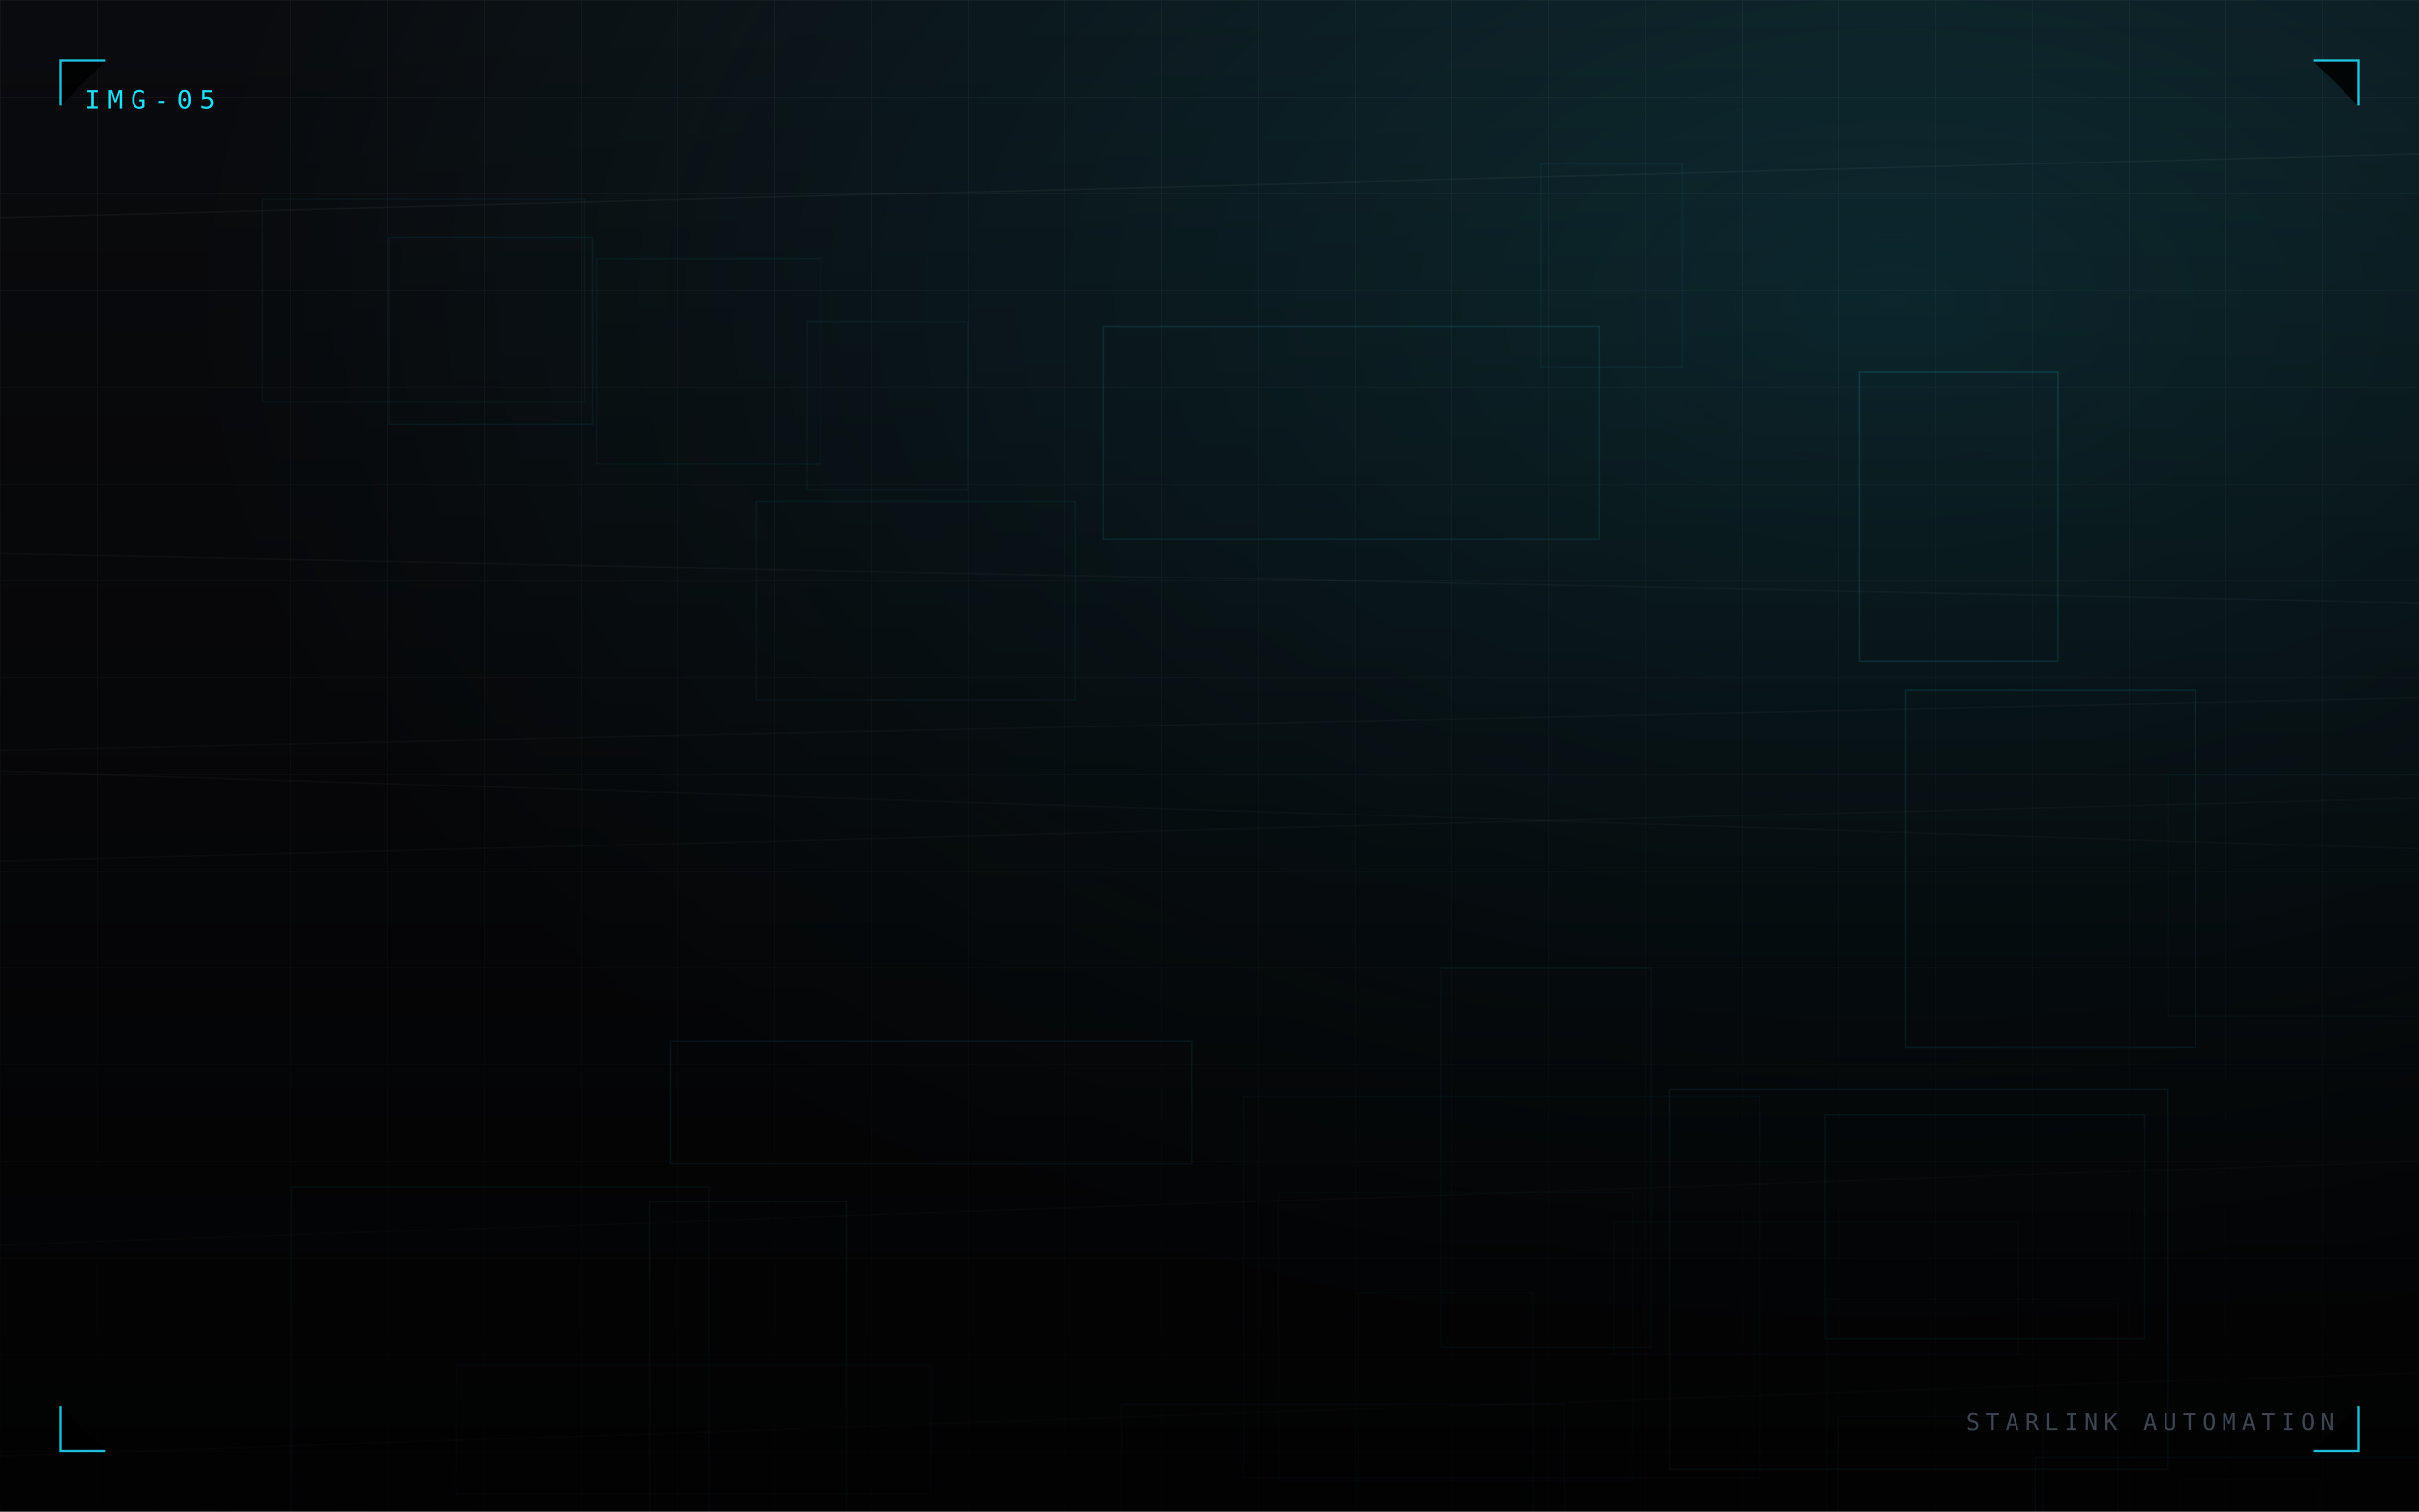
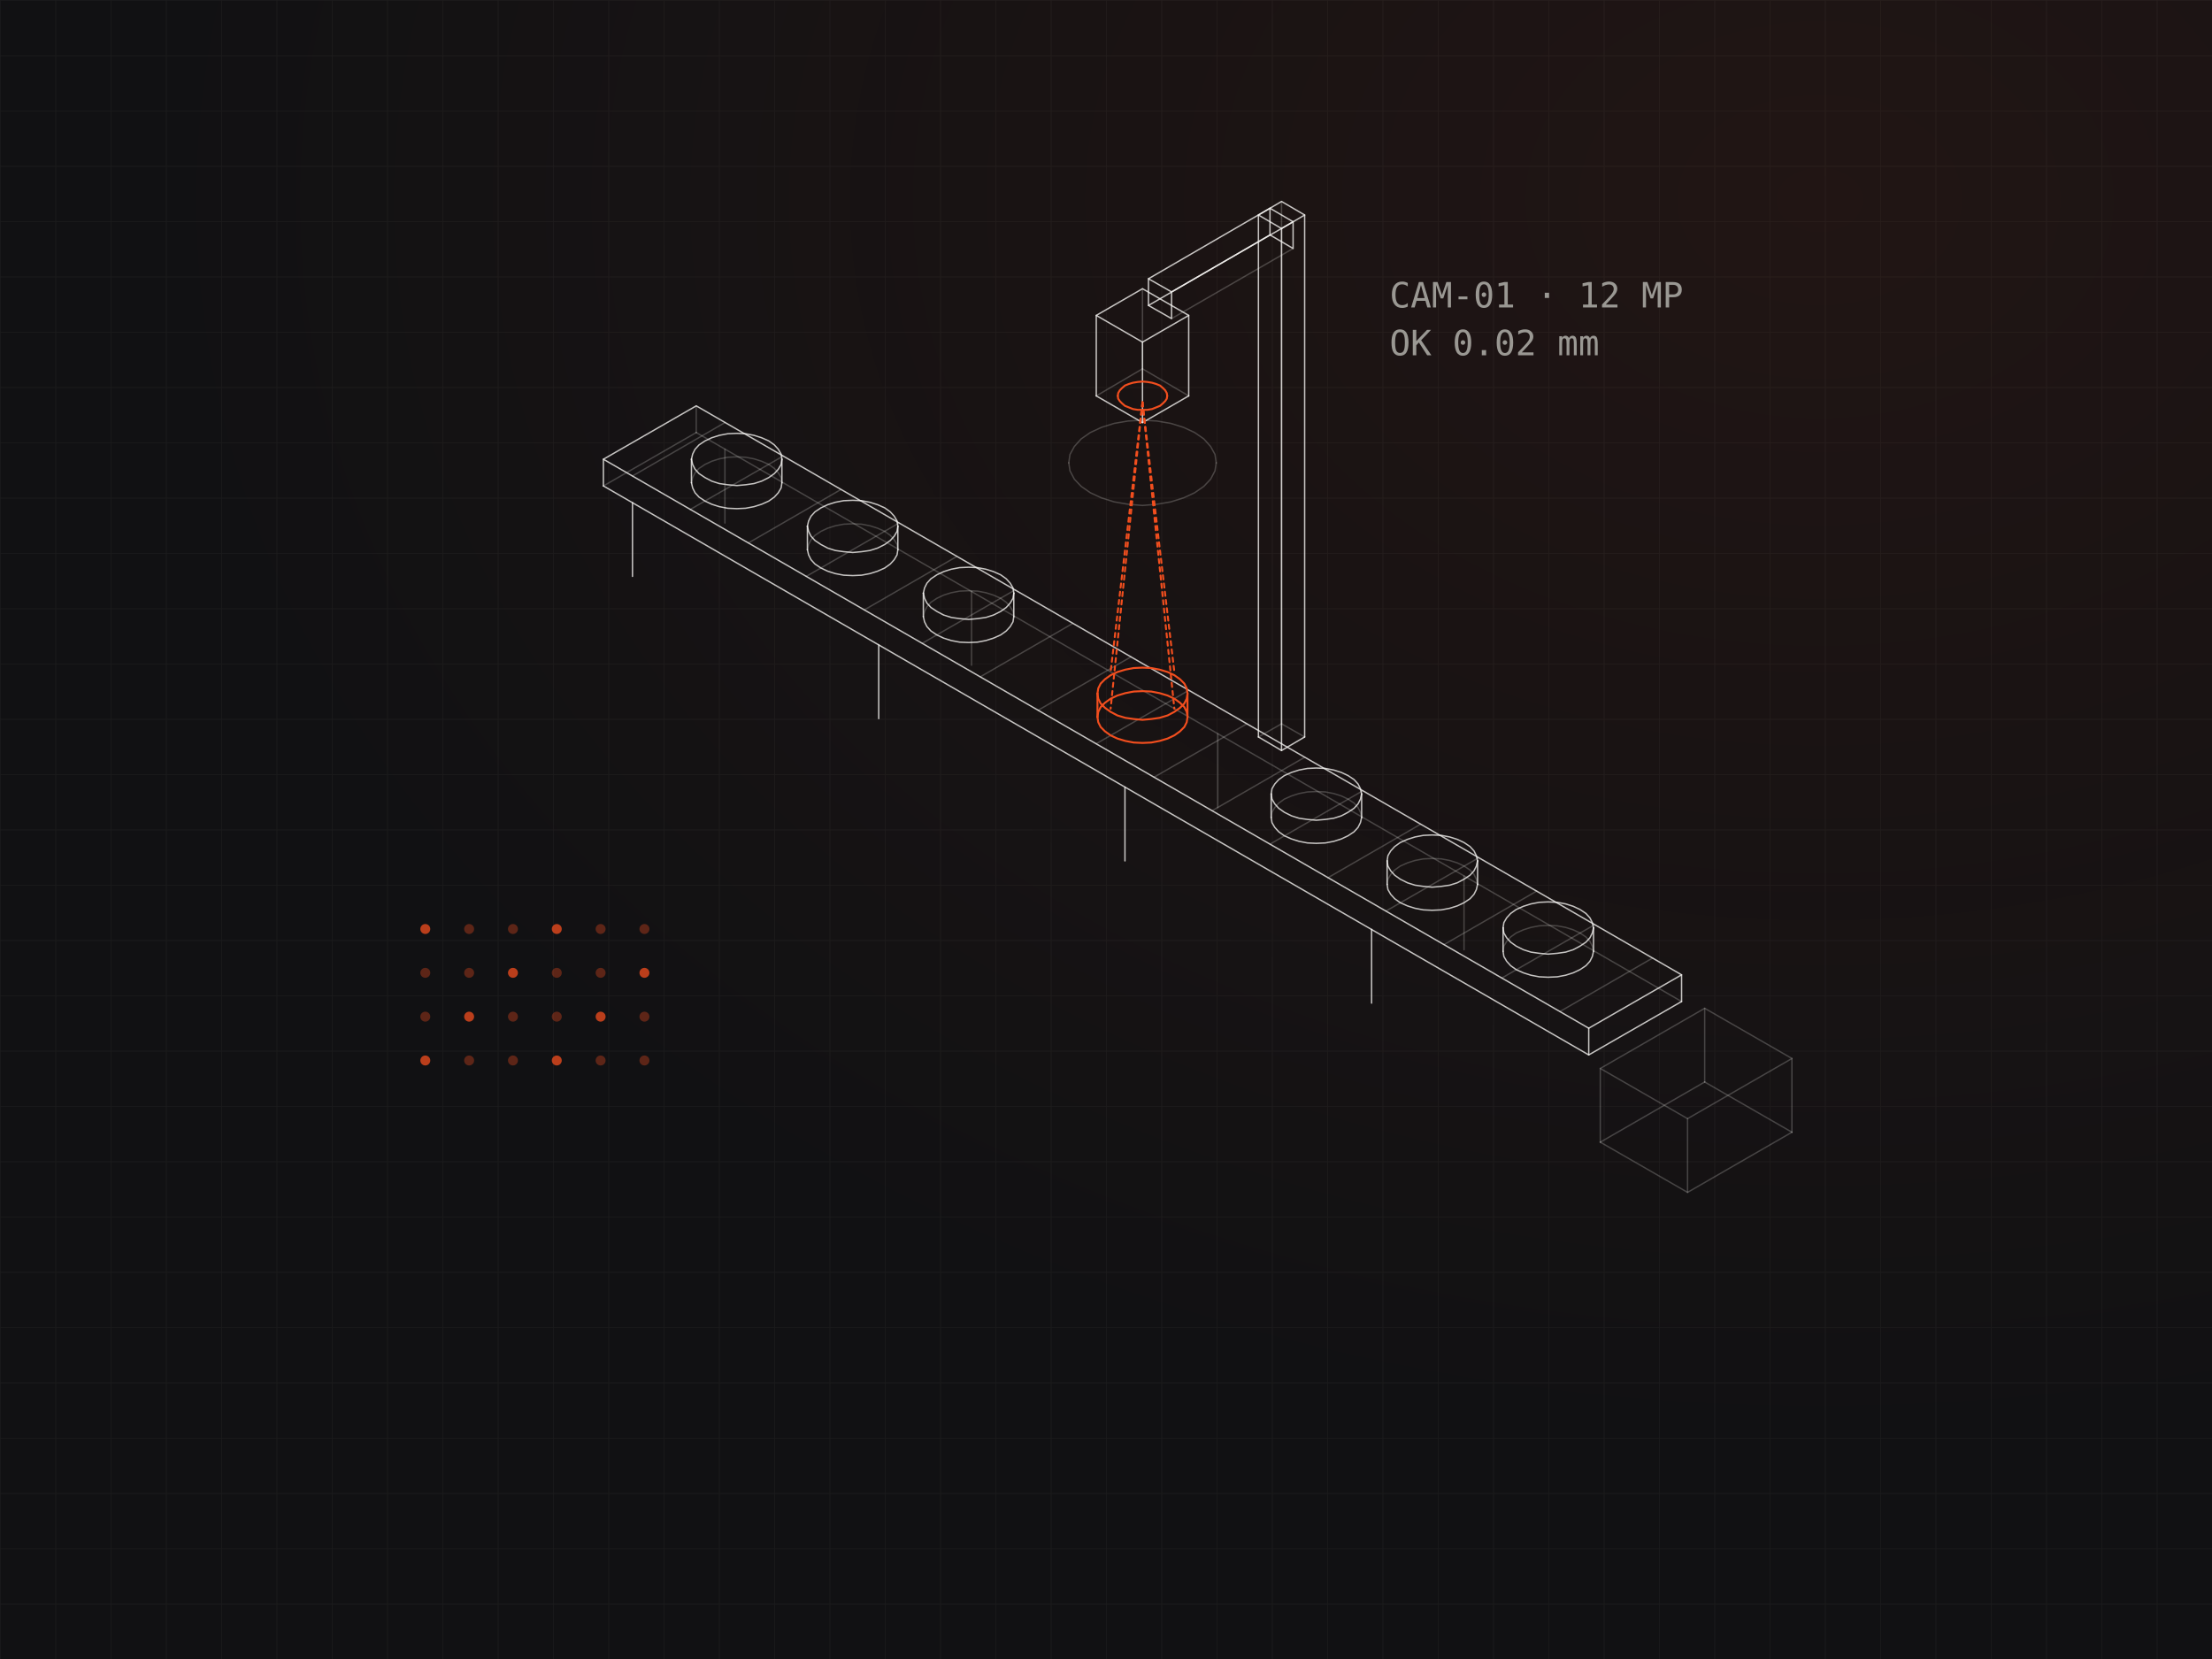
- <svg xmlns="http://www.w3.org/2000/svg" width="1600" height="1000" viewBox="0 0 1600 1000" role="img" aria-label="视觉检测工位">
+ <svg xmlns="http://www.w3.org/2000/svg" width="1600" height="1200" viewBox="0 0 1600 1200" role="img" aria-label="视觉检测工位">
  <defs>
-     <pattern id="g" width="64" height="64" patternUnits="userSpaceOnUse">
-       <path d="M64 0H0V64" fill="none" stroke="rgba(255,255,255,0.05)" stroke-width="1" />
+     <pattern id="g" width="40" height="40" patternUnits="userSpaceOnUse">
+       <path d="M40 0H0V40" fill="none" stroke="rgba(247,246,243,0.045)" stroke-width="1" />
    </pattern>
-     <linearGradient id="v" x1="0" y1="0" x2="0" y2="1">
-       <stop offset="0%" stop-color="#000000" stop-opacity="0" />
-       <stop offset="100%" stop-color="#000000" stop-opacity="0.82" />
-     </linearGradient>
-     <radialGradient id="glow" cx="0.78" cy="0.2" r="0.7">
-       <stop offset="0%" stop-color="#22e0ff" stop-opacity="0.16" />
-       <stop offset="100%" stop-color="#22e0ff" stop-opacity="0" />
+     <radialGradient id="glow" cx="0.82" cy="0.12" r="0.75">
+       <stop offset="0" stop-color="#f24e1e" stop-opacity="0.07" />
+       <stop offset="1" stop-color="#f24e1e" stop-opacity="0" />
    </radialGradient>
  </defs>
-   <rect width="1600" height="1000" fill="#0a0b0e" />
-   <rect width="1600" height="1000" fill="url(#g)" />
-   <rect width="1600" height="1000" fill="url(#glow)" />
-   <rect x="1260.5" y="456.4" width="191.8" height="236.3" fill="none" stroke="rgba(34,224,255,0.18)" stroke-width="1" />
-   <rect x="729.8" y="216.0" width="328.3" height="140.6" fill="none" stroke="rgba(34,224,255,0.13)" stroke-width="1" />
-   <rect x="822.8" y="725.5" width="341.2" height="252.6" fill="none" stroke="rgba(34,224,255,0.08)" stroke-width="1" />
-   <rect x="1216.0" y="937.2" width="135.2" height="243.0" fill="none" stroke="rgba(34,224,255,0.09)" stroke-width="1" />
-   <rect x="1019.4" y="108.4" width="93.1" height="134.3" fill="none" stroke="rgba(34,224,255,0.06)" stroke-width="1" />
-   <rect x="443.2" y="688.8" width="345.1" height="80.9" fill="none" stroke="rgba(34,224,255,0.17)" stroke-width="1" />
-   <rect x="173.7" y="131.9" width="213.2" height="134.4" fill="none" stroke="rgba(34,224,255,0.06)" stroke-width="1" />
-   <rect x="500.0" y="331.8" width="211.2" height="131.5" fill="none" stroke="rgba(34,224,255,0.08)" stroke-width="1" />
-   <rect x="257.3" y="157.1" width="134.7" height="123.4" fill="none" stroke="rgba(34,224,255,0.08)" stroke-width="1" />
-   <rect x="953.0" y="640.7" width="138.8" height="250.4" fill="none" stroke="rgba(34,224,255,0.09)" stroke-width="1" />
-   <rect x="301.7" y="903.1" width="313.7" height="85.0" fill="none" stroke="rgba(34,224,255,0.08)" stroke-width="1" />
-   <rect x="1346.1" y="964.1" width="319.3" height="117.8" fill="none" stroke="rgba(34,224,255,0.14)" stroke-width="1" />
-   <rect x="1208.3" y="859.6" width="192.6" height="148.4" fill="none" stroke="rgba(34,224,255,0.07)" stroke-width="1" />
-   <rect x="1442.0" y="979.0" width="92.7" height="105.1" fill="none" stroke="rgba(34,224,255,0.05)" stroke-width="1" />
-   <rect x="533.7" y="212.9" width="106.1" height="111.4" fill="none" stroke="rgba(34,224,255,0.06)" stroke-width="1" />
-   <rect x="845.7" y="788.8" width="234.4" height="190.7" fill="none" stroke="rgba(34,224,255,0.07)" stroke-width="1" />
-   <rect x="429.8" y="795.1" width="129.9" height="213.3" fill="none" stroke="rgba(34,224,255,0.14)" stroke-width="1" />
-   <rect x="394.7" y="171.3" width="148.2" height="135.8" fill="none" stroke="rgba(34,224,255,0.06)" stroke-width="1" />
-   <rect x="1229.7" y="246.4" width="131.5" height="190.9" fill="none" stroke="rgba(34,224,255,0.19)" stroke-width="1" />
-   <rect x="1104.4" y="720.9" width="329.7" height="251.4" fill="none" stroke="rgba(34,224,255,0.17)" stroke-width="1" />
-   <rect x="898.2" y="855.5" width="115.5" height="257.4" fill="none" stroke="rgba(34,224,255,0.08)" stroke-width="1" />
-   <rect x="1434.4" y="512.6" width="181.8" height="159.6" fill="none" stroke="rgba(34,224,255,0.05)" stroke-width="1" />
-   <rect x="1207.1" y="737.8" width="211.5" height="147.8" fill="none" stroke="rgba(34,224,255,0.15)" stroke-width="1" />
-   <rect x="1067.6" y="808.2" width="267.4" height="87.7" fill="none" stroke="rgba(34,224,255,0.07)" stroke-width="1" />
-   <rect x="742.1" y="928.9" width="292.4" height="233.5" fill="none" stroke="rgba(34,224,255,0.09)" stroke-width="1" />
-   <rect x="192.9" y="785.3" width="276.1" height="248.5" fill="none" stroke="rgba(34,224,255,0.12)" stroke-width="1" />
-   <line x1="0" y1="510.2" x2="1600" y2="561.6" stroke="rgba(255,255,255,0.05)" stroke-width="1" />
-   <line x1="0" y1="569.7" x2="1600" y2="527.9" stroke="rgba(255,255,255,0.05)" stroke-width="1" />
-   <line x1="0" y1="496.3" x2="1600" y2="461.9" stroke="rgba(255,255,255,0.05)" stroke-width="1" />
-   <line x1="0" y1="366.3" x2="1600" y2="398.8" stroke="rgba(255,255,255,0.05)" stroke-width="1" />
-   <line x1="0" y1="998.2" x2="1600" y2="1011.5" stroke="rgba(255,255,255,0.05)" stroke-width="1" />
-   <line x1="0" y1="963.3" x2="1600" y2="908.1" stroke="rgba(255,255,255,0.05)" stroke-width="1" />
-   <line x1="0" y1="823.7" x2="1600" y2="768.2" stroke="rgba(255,255,255,0.05)" stroke-width="1" />
-   <line x1="0" y1="143.9" x2="1600" y2="101.7" stroke="rgba(255,255,255,0.05)" stroke-width="1" />
-   <rect width="1600" height="1000" fill="url(#v)" />
-   <g stroke="#22e0ff" stroke-width="1.5" opacity="0.85">
-     <path d="M40 70V40H70" />
-     <path d="M1530 40H1560V70" />
-     <path d="M40 930V960H70" />
-     <path d="M1530 960H1560V930" />
+   <rect width="1600" height="1200" fill="#111113" />
+   <rect width="1600" height="1200" fill="url(#g)" />
+   <rect width="1600" height="1200" fill="url(#glow)" />
+   <g transform="translate(232.7 107.1) scale(2.882)">
+     <g fill="none" stroke-linecap="round" stroke-linejoin="round">
+       <g stroke="#f7f6f3" stroke-opacity="0.22" stroke-width="1">
+         <path d="M94 71.4 L341.3 214.2" vector-effect="non-scaling-stroke" />
+         <path d="M94 71.4 L70.7 84.8" vector-effect="non-scaling-stroke" />
+         <path d="M94 71.4 L94 64.7" vector-effect="non-scaling-stroke" />
+         <path d="M101.2 68.9 L78 82.3" vector-effect="non-scaling-stroke" />
+         <path d="M115.8 77.3 L92.5 90.7" vector-effect="non-scaling-stroke" />
+         <path d="M130.3 85.7 L107.1 99.1" vector-effect="non-scaling-stroke" />
+         <path d="M144.9 94.1 L121.6 107.5" vector-effect="non-scaling-stroke" />
+         <path d="M159.4 102.5 L136.2 115.9" vector-effect="non-scaling-stroke" />
+         <path d="M174 110.9 L150.7 124.3" vector-effect="non-scaling-stroke" />
+         <path d="M188.5 119.3 L165.3 132.7" vector-effect="non-scaling-stroke" />
+         <path d="M203.1 127.7 L179.8 141.1" vector-effect="non-scaling-stroke" />
+         <path d="M217.6 136.1 L194.4 149.5" vector-effect="non-scaling-stroke" />
+         <path d="M232.2 144.5 L208.9 157.9" vector-effect="non-scaling-stroke" />
+         <path d="M246.7 152.9 L223.5 166.3" vector-effect="non-scaling-stroke" />
+         <path d="M261.3 161.3 L238 174.7" vector-effect="non-scaling-stroke" />
+         <path d="M275.8 169.7 L252.6 183.1" vector-effect="non-scaling-stroke" />
+         <path d="M290.4 178.1 L267.1 191.5" vector-effect="non-scaling-stroke" />
+         <path d="M304.9 186.5 L281.7 199.9" vector-effect="non-scaling-stroke" />
+         <path d="M319.5 194.9 L296.2 208.3" vector-effect="non-scaling-stroke" />
+         <path d="M334 203.3 L310.8 216.7" vector-effect="non-scaling-stroke" />
+         <path d="M101.2 94.1 L101.2 75.6" vector-effect="non-scaling-stroke" />
+         <path d="M163.1 129.8 L163.1 111.3" vector-effect="non-scaling-stroke" />
+         <path d="M224.9 165.5 L224.9 147" vector-effect="non-scaling-stroke" />
+         <path d="M286.7 201.2 L286.7 182.7" vector-effect="non-scaling-stroke" />
+         <path d="M92.8 84 L93.1 82.7 L93.7 81.5 L94.7 80.4 L96.2 79.4 L97.9 78.6 L99.8 78 L101.9 77.6 L104.2 77.5 L106.4 77.6 L108.5 78 L110.4 78.6 L112.2 79.4 L113.6 80.4 L114.6 81.5 L115.3 82.7 L115.5 84" vector-effect="non-scaling-stroke" />
+         <path d="M121.9 100.8 L122.2 99.5 L122.8 98.3 L123.8 97.2 L125.3 96.2 L127 95.4 L128.9 94.8 L131 94.4 L133.3 94.3 L135.5 94.4 L137.6 94.8 L139.5 95.4 L141.3 96.2 L142.7 97.2 L143.7 98.3 L144.4 99.5 L144.6 100.8" vector-effect="non-scaling-stroke" />
+         <path d="M151 117.6 L151.3 116.3 L151.9 115.1 L152.9 114 L154.4 113 L156.1 112.2 L158 111.6 L160.1 111.2 L162.4 111.1 L164.6 111.2 L166.7 111.6 L168.6 112.2 L170.4 113 L171.8 114 L172.8 115.1 L173.5 116.3 L173.7 117.6" vector-effect="non-scaling-stroke" />
+         <path d="M238.3 168 L238.5 166.7 L239.2 165.5 L240.2 164.4 L241.6 163.4 L243.4 162.6 L245.3 162 L247.4 161.6 L249.6 161.5 L251.9 161.6 L254 162 L255.9 162.6 L257.6 163.4 L259.1 164.4 L260.1 165.5 L260.7 166.7 L261 168" vector-effect="non-scaling-stroke" />
+         <path d="M267.4 184.8 L267.6 183.5 L268.3 182.3 L269.3 181.2 L270.7 180.2 L272.5 179.4 L274.4 178.8 L276.5 178.4 L278.7 178.3 L281 178.4 L283.1 178.8 L285 179.4 L286.7 180.2 L288.2 181.2 L289.2 182.3 L289.8 183.5 L290.1 184.8" vector-effect="non-scaling-stroke" />
+         <path d="M296.5 201.6 L296.7 200.3 L297.4 199.1 L298.4 198 L299.8 197 L301.6 196.2 L303.5 195.6 L305.6 195.2 L307.8 195.1 L310.1 195.2 L312.2 195.6 L314.1 196.2 L315.8 197 L317.3 198 L318.3 199.1 L318.9 200.3 L319.2 201.6" vector-effect="non-scaling-stroke" />
+         <path d="M240.9 144.5 L246.7 147.8" vector-effect="non-scaling-stroke" />
+         <path d="M240.9 144.5 L235.1 147.8" vector-effect="non-scaling-stroke" />
+         <path d="M240.9 144.5 L240.9 13.4" vector-effect="non-scaling-stroke" />
+         <path d="M243.8 25.2 L213.3 42.8" vector-effect="non-scaling-stroke" />
+         <path d="M206 55.4 L217.6 62.2" vector-effect="non-scaling-stroke" />
+         <path d="M206 55.4 L194.4 62.2" vector-effect="non-scaling-stroke" />
+         <path d="M206 55.4 L206 35.3" vector-effect="non-scaling-stroke" />
+         <path d="M224.5 79 L224.2 81 L223.1 83.1 L221.4 84.9 L219.1 86.5 L216.3 87.8 L213.1 88.8 L209.6 89.4 L206 89.7 L202.4 89.4 L198.9 88.8 L195.7 87.8 L192.9 86.5 L190.6 84.9 L188.9 83.1 L187.8 81 L187.5 79" vector-effect="non-scaling-stroke" />
+         <path d="M187.5 79 L187.8 76.9 L188.9 74.9 L190.6 73 L192.9 71.4 L195.7 70.1 L198.9 69.1 L202.4 68.5 L206 68.3 L209.6 68.5 L213.1 69.1 L216.3 70.1 L219.1 71.4 L221.4 73 L223.1 74.9 L224.2 76.9 L224.5 79" vector-effect="non-scaling-stroke" />
+         <path d="M369 247 L342.8 262.1 L320.9 249.5" vector-effect="non-scaling-stroke" />
+         <path d="M347.1 215.9 L369 228.5 L342.8 243.6 L320.9 231 Z" vector-effect="non-scaling-stroke" />
+         <path d="M369 247 L369 228.5" vector-effect="non-scaling-stroke" />
+         <path d="M342.8 262.1 L342.8 243.6" vector-effect="non-scaling-stroke" />
+         <path d="M320.9 249.5 L320.9 231" vector-effect="non-scaling-stroke" />
+         <path d="M347.1 234.4 L369 247" vector-effect="non-scaling-stroke" />
+         <path d="M347.1 234.4 L320.9 249.5" vector-effect="non-scaling-stroke" />
+         <path d="M347.1 234.4 L347.1 215.9" vector-effect="non-scaling-stroke" />
+       </g>
+       <g stroke="#f7f6f3" stroke-opacity="0.78" stroke-width="1">
+         <path d="M341.3 214.2 L318 227.6 L70.7 84.8" vector-effect="non-scaling-stroke" />
+         <path d="M94 64.7 L341.3 207.5 L318 220.9 L70.7 78.1 Z" vector-effect="non-scaling-stroke" />
+         <path d="M341.3 214.2 L341.3 207.5" vector-effect="non-scaling-stroke" />
+         <path d="M318 227.6 L318 220.9" vector-effect="non-scaling-stroke" />
+         <path d="M70.7 84.8 L70.7 78.1" vector-effect="non-scaling-stroke" />
+         <path d="M78 107.5 L78 89" vector-effect="non-scaling-stroke" />
+         <path d="M139.8 143.2 L139.8 124.7" vector-effect="non-scaling-stroke" />
+         <path d="M201.6 178.9 L201.6 160.4" vector-effect="non-scaling-stroke" />
+         <path d="M263.5 214.6 L263.5 196.1" vector-effect="non-scaling-stroke" />
+         <path d="M115.5 78.1 L115.3 79.4 L114.6 80.6 L113.6 81.7 L112.2 82.7 L110.4 83.6 L108.5 84.2 L106.4 84.5 L104.2 84.7 L101.9 84.5 L99.8 84.2 L97.9 83.6 L96.2 82.7 L94.7 81.7 L93.7 80.6 L93.1 79.4 L92.8 78.1" vector-effect="non-scaling-stroke" />
+         <path d="M92.8 78.1 L93.1 76.8 L93.7 75.6 L94.7 74.5 L96.2 73.5 L97.9 72.7 L99.8 72.1 L101.9 71.7 L104.2 71.6 L106.4 71.7 L108.5 72.1 L110.4 72.7 L112.2 73.5 L113.6 74.5 L114.6 75.6 L115.3 76.8 L115.5 78.1" vector-effect="non-scaling-stroke" />
+         <path d="M115.5 84 L115.3 85.3 L114.6 86.5 L113.6 87.6 L112.2 88.6 L110.4 89.4 L108.5 90 L106.4 90.4 L104.2 90.5 L101.9 90.4 L99.8 90 L97.9 89.4 L96.2 88.6 L94.7 87.6 L93.7 86.5 L93.1 85.3 L92.8 84" vector-effect="non-scaling-stroke" />
+         <path d="M115.5 84 L115.5 78.1" vector-effect="non-scaling-stroke" />
+         <path d="M92.8 84 L92.8 78.1" vector-effect="non-scaling-stroke" />
+         <path d="M144.6 94.9 L144.4 96.2 L143.7 97.4 L142.7 98.5 L141.3 99.5 L139.5 100.4 L137.6 101 L135.5 101.3 L133.3 101.5 L131 101.3 L128.9 101 L127 100.4 L125.3 99.5 L123.8 98.5 L122.8 97.4 L122.2 96.2 L121.9 94.9" vector-effect="non-scaling-stroke" />
+         <path d="M121.9 94.9 L122.2 93.6 L122.8 92.4 L123.8 91.3 L125.3 90.3 L127 89.5 L128.9 88.9 L131 88.5 L133.3 88.4 L135.5 88.5 L137.6 88.9 L139.5 89.5 L141.3 90.3 L142.7 91.3 L143.7 92.4 L144.4 93.6 L144.6 94.9" vector-effect="non-scaling-stroke" />
+         <path d="M144.6 100.8 L144.4 102.1 L143.7 103.3 L142.7 104.4 L141.3 105.4 L139.5 106.2 L137.6 106.8 L135.5 107.2 L133.3 107.3 L131 107.2 L128.9 106.8 L127 106.2 L125.3 105.4 L123.8 104.4 L122.8 103.3 L122.2 102.1 L121.9 100.8" vector-effect="non-scaling-stroke" />
+         <path d="M144.6 100.8 L144.6 94.9" vector-effect="non-scaling-stroke" />
+         <path d="M121.9 100.8 L121.9 94.9" vector-effect="non-scaling-stroke" />
+         <path d="M173.7 111.7 L173.5 113 L172.8 114.2 L171.8 115.3 L170.4 116.3 L168.6 117.2 L166.7 117.8 L164.6 118.1 L162.4 118.3 L160.1 118.1 L158 117.8 L156.1 117.2 L154.4 116.3 L152.9 115.3 L151.9 114.2 L151.3 113 L151 111.7" vector-effect="non-scaling-stroke" />
+         <path d="M151 111.7 L151.3 110.4 L151.9 109.2 L152.9 108.1 L154.4 107.1 L156.1 106.3 L158 105.7 L160.1 105.3 L162.4 105.2 L164.6 105.3 L166.7 105.7 L168.6 106.3 L170.4 107.1 L171.8 108.1 L172.8 109.2 L173.5 110.4 L173.7 111.7" vector-effect="non-scaling-stroke" />
+         <path d="M173.7 117.6 L173.5 118.9 L172.8 120.1 L171.8 121.2 L170.4 122.2 L168.6 123 L166.7 123.6 L164.6 124 L162.4 124.1 L160.1 124 L158 123.6 L156.1 123 L154.4 122.2 L152.9 121.2 L151.9 120.1 L151.3 118.9 L151 117.6" vector-effect="non-scaling-stroke" />
+         <path d="M173.7 117.6 L173.7 111.7" vector-effect="non-scaling-stroke" />
+         <path d="M151 117.6 L151 111.7" vector-effect="non-scaling-stroke" />
+         <path d="M261 162.1 L260.7 163.4 L260.1 164.6 L259.1 165.7 L257.6 166.7 L255.9 167.6 L254 168.2 L251.9 168.5 L249.6 168.7 L247.4 168.5 L245.3 168.2 L243.4 167.6 L241.6 166.7 L240.2 165.7 L239.2 164.6 L238.5 163.4 L238.3 162.1" vector-effect="non-scaling-stroke" />
+         <path d="M238.3 162.1 L238.5 160.8 L239.2 159.6 L240.2 158.5 L241.6 157.5 L243.4 156.7 L245.3 156.1 L247.4 155.7 L249.6 155.6 L251.9 155.7 L254 156.1 L255.9 156.7 L257.6 157.5 L259.1 158.5 L260.1 159.6 L260.7 160.8 L261 162.1" vector-effect="non-scaling-stroke" />
+         <path d="M261 168 L260.7 169.3 L260.1 170.5 L259.1 171.6 L257.6 172.6 L255.9 173.4 L254 174 L251.9 174.4 L249.6 174.5 L247.4 174.4 L245.3 174 L243.4 173.4 L241.6 172.6 L240.2 171.6 L239.2 170.5 L238.5 169.3 L238.3 168" vector-effect="non-scaling-stroke" />
+         <path d="M261 168 L261 162.1" vector-effect="non-scaling-stroke" />
+         <path d="M238.3 168 L238.3 162.1" vector-effect="non-scaling-stroke" />
+         <path d="M290.1 178.9 L289.8 180.2 L289.2 181.4 L288.2 182.5 L286.7 183.5 L285 184.4 L283.1 185 L281 185.3 L278.7 185.5 L276.5 185.3 L274.4 185 L272.5 184.4 L270.7 183.5 L269.3 182.5 L268.3 181.4 L267.6 180.2 L267.4 178.9" vector-effect="non-scaling-stroke" />
+         <path d="M267.4 178.9 L267.6 177.6 L268.3 176.4 L269.3 175.3 L270.7 174.3 L272.5 173.5 L274.4 172.9 L276.5 172.5 L278.7 172.4 L281 172.5 L283.1 172.9 L285 173.5 L286.7 174.3 L288.2 175.3 L289.2 176.4 L289.8 177.6 L290.1 178.9" vector-effect="non-scaling-stroke" />
+         <path d="M290.1 184.8 L289.8 186.1 L289.2 187.3 L288.2 188.4 L286.7 189.4 L285 190.2 L283.1 190.8 L281 191.2 L278.7 191.3 L276.5 191.2 L274.4 190.8 L272.5 190.2 L270.7 189.4 L269.3 188.4 L268.3 187.3 L267.6 186.1 L267.4 184.8" vector-effect="non-scaling-stroke" />
+         <path d="M290.1 184.8 L290.1 178.9" vector-effect="non-scaling-stroke" />
+         <path d="M267.4 184.8 L267.4 178.9" vector-effect="non-scaling-stroke" />
+         <path d="M319.2 195.7 L318.9 197 L318.3 198.2 L317.3 199.3 L315.8 200.3 L314.1 201.2 L312.2 201.8 L310.1 202.1 L307.8 202.3 L305.6 202.1 L303.5 201.8 L301.6 201.2 L299.8 200.3 L298.4 199.3 L297.4 198.2 L296.7 197 L296.5 195.7" vector-effect="non-scaling-stroke" />
+         <path d="M296.5 195.7 L296.7 194.4 L297.4 193.2 L298.4 192.1 L299.8 191.1 L301.6 190.3 L303.5 189.7 L305.6 189.3 L307.8 189.2 L310.1 189.3 L312.2 189.7 L314.1 190.3 L315.8 191.1 L317.3 192.1 L318.3 193.2 L318.9 194.4 L319.2 195.7" vector-effect="non-scaling-stroke" />
+         <path d="M319.2 201.6 L318.9 202.9 L318.3 204.1 L317.3 205.2 L315.8 206.2 L314.1 207 L312.2 207.6 L310.1 208 L307.8 208.1 L305.6 208 L303.5 207.6 L301.6 207 L299.8 206.2 L298.4 205.2 L297.4 204.1 L296.7 202.9 L296.5 201.6" vector-effect="non-scaling-stroke" />
+         <path d="M319.2 201.6 L319.2 195.7" vector-effect="non-scaling-stroke" />
+         <path d="M296.5 201.6 L296.5 195.7" vector-effect="non-scaling-stroke" />
+         <path d="M246.7 147.8 L240.9 151.2 L235.1 147.8" vector-effect="non-scaling-stroke" />
+         <path d="M240.9 13.4 L246.7 16.8 L240.9 20.2 L235.1 16.8 Z" vector-effect="non-scaling-stroke" />
+         <path d="M246.7 147.8 L246.7 16.8" vector-effect="non-scaling-stroke" />
+         <path d="M240.9 151.2 L240.9 20.2" vector-effect="non-scaling-stroke" />
+         <path d="M235.1 147.8 L235.1 16.8" vector-effect="non-scaling-stroke" />
+         <path d="M238 15.1 L243.8 18.5 L243.8 25.2 L238 21.8 Z" vector-effect="non-scaling-stroke" />
+         <path d="M207.5 32.8 L213.3 36.1 L213.3 42.8 L207.5 39.5 Z" vector-effect="non-scaling-stroke" />
+         <path d="M238 15.1 L207.5 32.8" vector-effect="non-scaling-stroke" />
+         <path d="M243.8 18.5 L213.3 36.1" vector-effect="non-scaling-stroke" />
+         <path d="M238 21.8 L207.5 39.5" vector-effect="non-scaling-stroke" />
+         <path d="M217.6 62.2 L206 68.9 L194.4 62.2" vector-effect="non-scaling-stroke" />
+         <path d="M206 35.3 L217.6 42 L206 48.7 L194.4 42 Z" vector-effect="non-scaling-stroke" />
+         <path d="M217.6 62.2 L217.6 42" vector-effect="non-scaling-stroke" />
+         <path d="M206 68.9 L206 48.7" vector-effect="non-scaling-stroke" />
+         <path d="M194.4 62.2 L194.4 42" vector-effect="non-scaling-stroke" />
+       </g>
+       <g stroke="#f24e1e" stroke-opacity="1" stroke-width="1.4">
+         <path d="M217.3 136.9 L217.1 138.2 L216.5 139.4 L215.4 140.5 L214 141.5 L212.3 142.4 L210.3 143 L208.2 143.3 L206 143.5 L203.8 143.3 L201.7 143 L199.7 142.4 L198 141.5 L196.6 140.5 L195.5 139.4 L194.9 138.2 L194.7 136.9" vector-effect="non-scaling-stroke" />
+         <path d="M194.7 136.9 L194.9 135.6 L195.5 134.4 L196.6 133.3 L198 132.3 L199.7 131.5 L201.7 130.9 L203.8 130.5 L206 130.4 L208.2 130.5 L210.3 130.9 L212.3 131.5 L214 132.3 L215.4 133.3 L216.5 134.4 L217.1 135.6 L217.3 136.9" vector-effect="non-scaling-stroke" />
+         <path d="M217.3 142.8 L217.1 144.1 L216.5 145.3 L215.4 146.4 L214 147.4 L212.3 148.2 L210.3 148.8 L208.2 149.2 L206 149.3 L203.8 149.2 L201.7 148.8 L199.7 148.2 L198 147.4 L196.6 146.4 L195.5 145.3 L194.9 144.1 L194.7 142.8" vector-effect="non-scaling-stroke" />
+         <path d="M194.7 142.8 L194.9 141.5 L195.5 140.3 L196.6 139.2 L198 138.2 L199.7 137.4 L201.7 136.8 L203.8 136.4 L206 136.3 L208.2 136.4 L210.3 136.8 L212.3 137.4 L214 138.2 L215.4 139.2 L216.5 140.3 L217.1 141.5 L217.3 142.8" vector-effect="non-scaling-stroke" />
+         <path d="M217.3 142.8 L217.3 136.9" vector-effect="non-scaling-stroke" />
+         <path d="M194.7 142.8 L194.7 136.9" vector-effect="non-scaling-stroke" />
+         <path d="M212.2 62.2 L212.1 62.9 L211.7 63.5 L211.1 64.1 L210.4 64.7 L209.4 65.1 L208.4 65.5 L207.2 65.7 L206 65.7 L204.8 65.7 L203.6 65.5 L202.6 65.1 L201.6 64.7 L200.9 64.1 L200.3 63.5 L199.9 62.9 L199.8 62.2" vector-effect="non-scaling-stroke" />
+         <path d="M199.8 62.2 L199.9 61.5 L200.3 60.8 L200.9 60.2 L201.6 59.6 L202.6 59.2 L203.6 58.9 L204.8 58.7 L206 58.6 L207.2 58.7 L208.4 58.9 L209.4 59.2 L210.4 59.6 L211.1 60.2 L211.7 60.8 L212.1 61.5 L212.2 62.2" vector-effect="non-scaling-stroke" />
+         <path d="M206 63.8 L214 140.7" stroke-dasharray="3 3" vector-effect="non-scaling-stroke" />
+         <path d="M206 63.8 L198 131.5" stroke-dasharray="3 3" vector-effect="non-scaling-stroke" />
+         <path d="M206 63.8 L198 140.7" stroke-dasharray="3 3" vector-effect="non-scaling-stroke" />
+         <path d="M206 63.8 L214 131.5" stroke-dasharray="3 3" vector-effect="non-scaling-stroke" />
+       </g>
+     </g>
+     <circle cx="26" cy="196" r="1.25" fill="#f24e1e" fill-opacity="0.75" />
+     <circle cx="37" cy="196" r="1.25" fill="#f24e1e" fill-opacity="0.34" />
+     <circle cx="48" cy="196" r="1.25" fill="#f24e1e" fill-opacity="0.34" />
+     <circle cx="59" cy="196" r="1.25" fill="#f24e1e" fill-opacity="0.75" />
+     <circle cx="70" cy="196" r="1.25" fill="#f24e1e" fill-opacity="0.34" />
+     <circle cx="81" cy="196" r="1.25" fill="#f24e1e" fill-opacity="0.34" />
+     <circle cx="26" cy="207" r="1.25" fill="#f24e1e" fill-opacity="0.34" />
+     <circle cx="37" cy="207" r="1.25" fill="#f24e1e" fill-opacity="0.34" />
+     <circle cx="48" cy="207" r="1.25" fill="#f24e1e" fill-opacity="0.75" />
+     <circle cx="59" cy="207" r="1.25" fill="#f24e1e" fill-opacity="0.34" />
+     <circle cx="70" cy="207" r="1.25" fill="#f24e1e" fill-opacity="0.34" />
+     <circle cx="81" cy="207" r="1.25" fill="#f24e1e" fill-opacity="0.75" />
+     <circle cx="26" cy="218" r="1.25" fill="#f24e1e" fill-opacity="0.34" />
+     <circle cx="37" cy="218" r="1.25" fill="#f24e1e" fill-opacity="0.75" />
+     <circle cx="48" cy="218" r="1.25" fill="#f24e1e" fill-opacity="0.34" />
+     <circle cx="59" cy="218" r="1.25" fill="#f24e1e" fill-opacity="0.34" />
+     <circle cx="70" cy="218" r="1.25" fill="#f24e1e" fill-opacity="0.75" />
+     <circle cx="81" cy="218" r="1.25" fill="#f24e1e" fill-opacity="0.34" />
+     <circle cx="26" cy="229" r="1.25" fill="#f24e1e" fill-opacity="0.75" />
+     <circle cx="37" cy="229" r="1.25" fill="#f24e1e" fill-opacity="0.34" />
+     <circle cx="48" cy="229" r="1.25" fill="#f24e1e" fill-opacity="0.34" />
+     <circle cx="59" cy="229" r="1.25" fill="#f24e1e" fill-opacity="0.75" />
+     <circle cx="70" cy="229" r="1.25" fill="#f24e1e" fill-opacity="0.34" />
+     <circle cx="81" cy="229" r="1.25" fill="#f24e1e" fill-opacity="0.34" />
+     <text x="268" y="40" font-size="8.75" font-family="ui-monospace,SFMono-Regular,Menlo,Consolas,monospace" fill="#9a9893">CAM-01 · 12 MP</text>
+     <text x="268" y="52" font-size="8.75" font-family="ui-monospace,SFMono-Regular,Menlo,Consolas,monospace" fill="#9a9893">OK 0.02 mm</text>
  </g>
-   <text x="56" y="72" font-family="ui-monospace,SFMono-Regular,Menlo,monospace" font-size="17" letter-spacing="5" fill="#22e0ff">IMG-05</text>
-   <text x="1544" y="946" text-anchor="end" font-family="ui-monospace,SFMono-Regular,Menlo,monospace" font-size="15" letter-spacing="4" fill="#3d4552">STARLINK AUTOMATION</text>
</svg>
